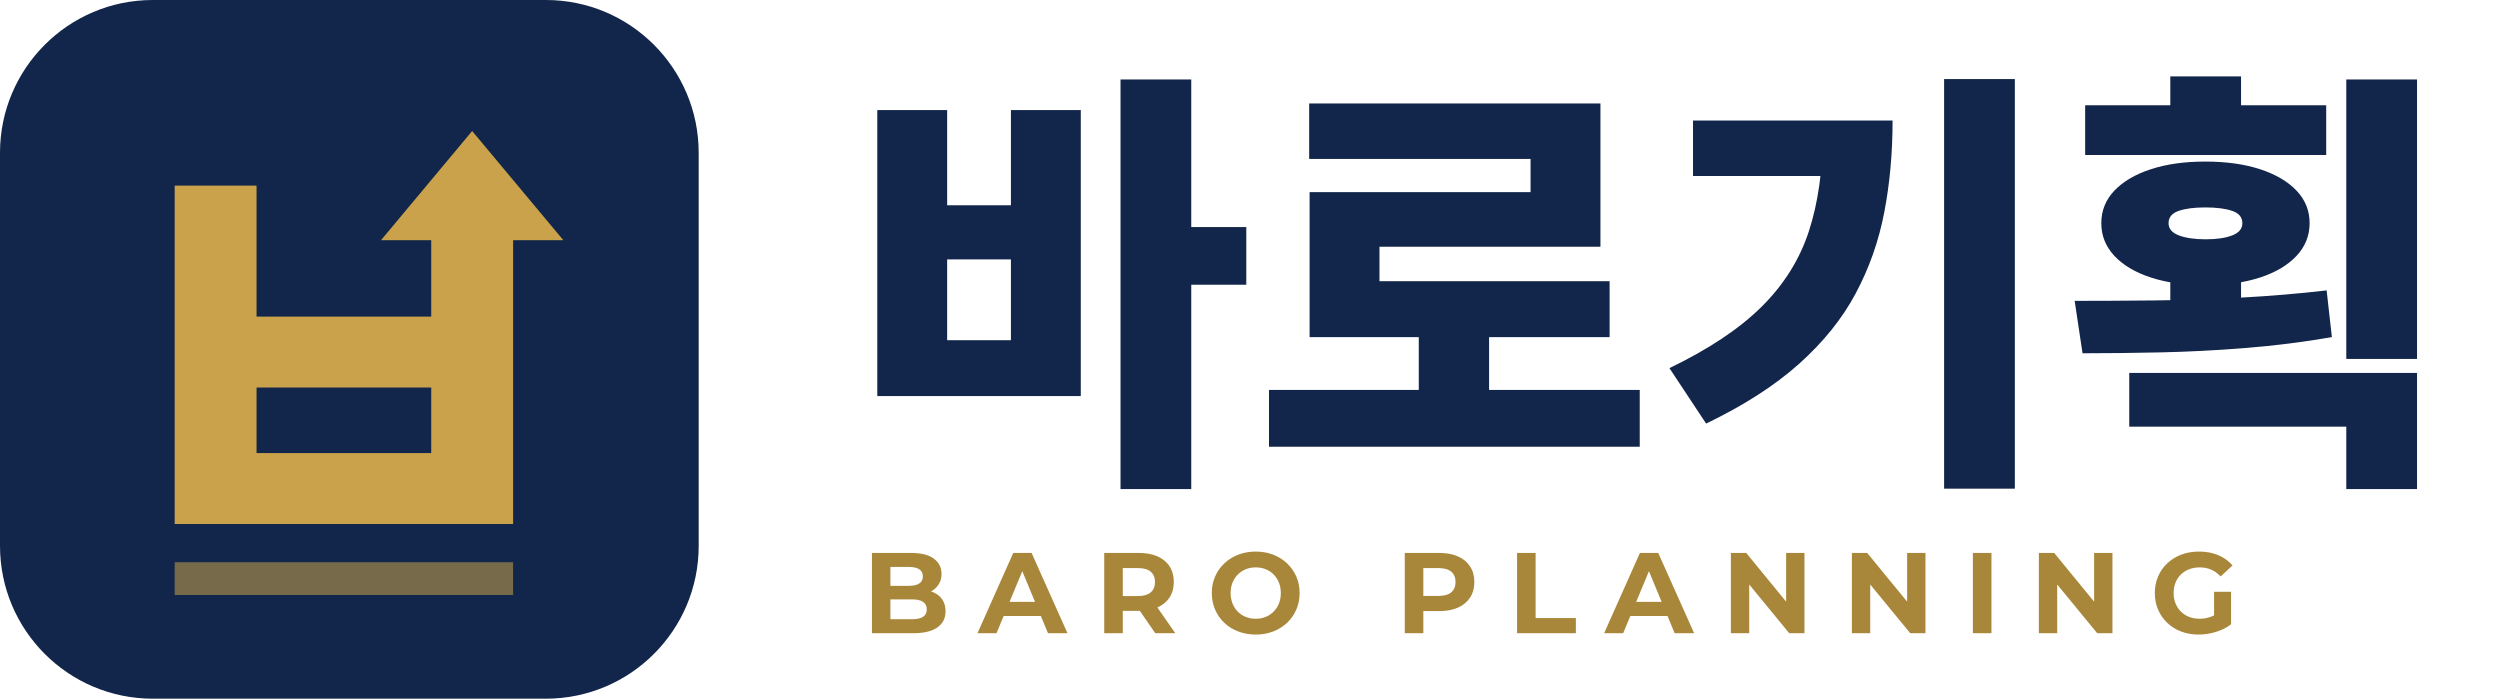
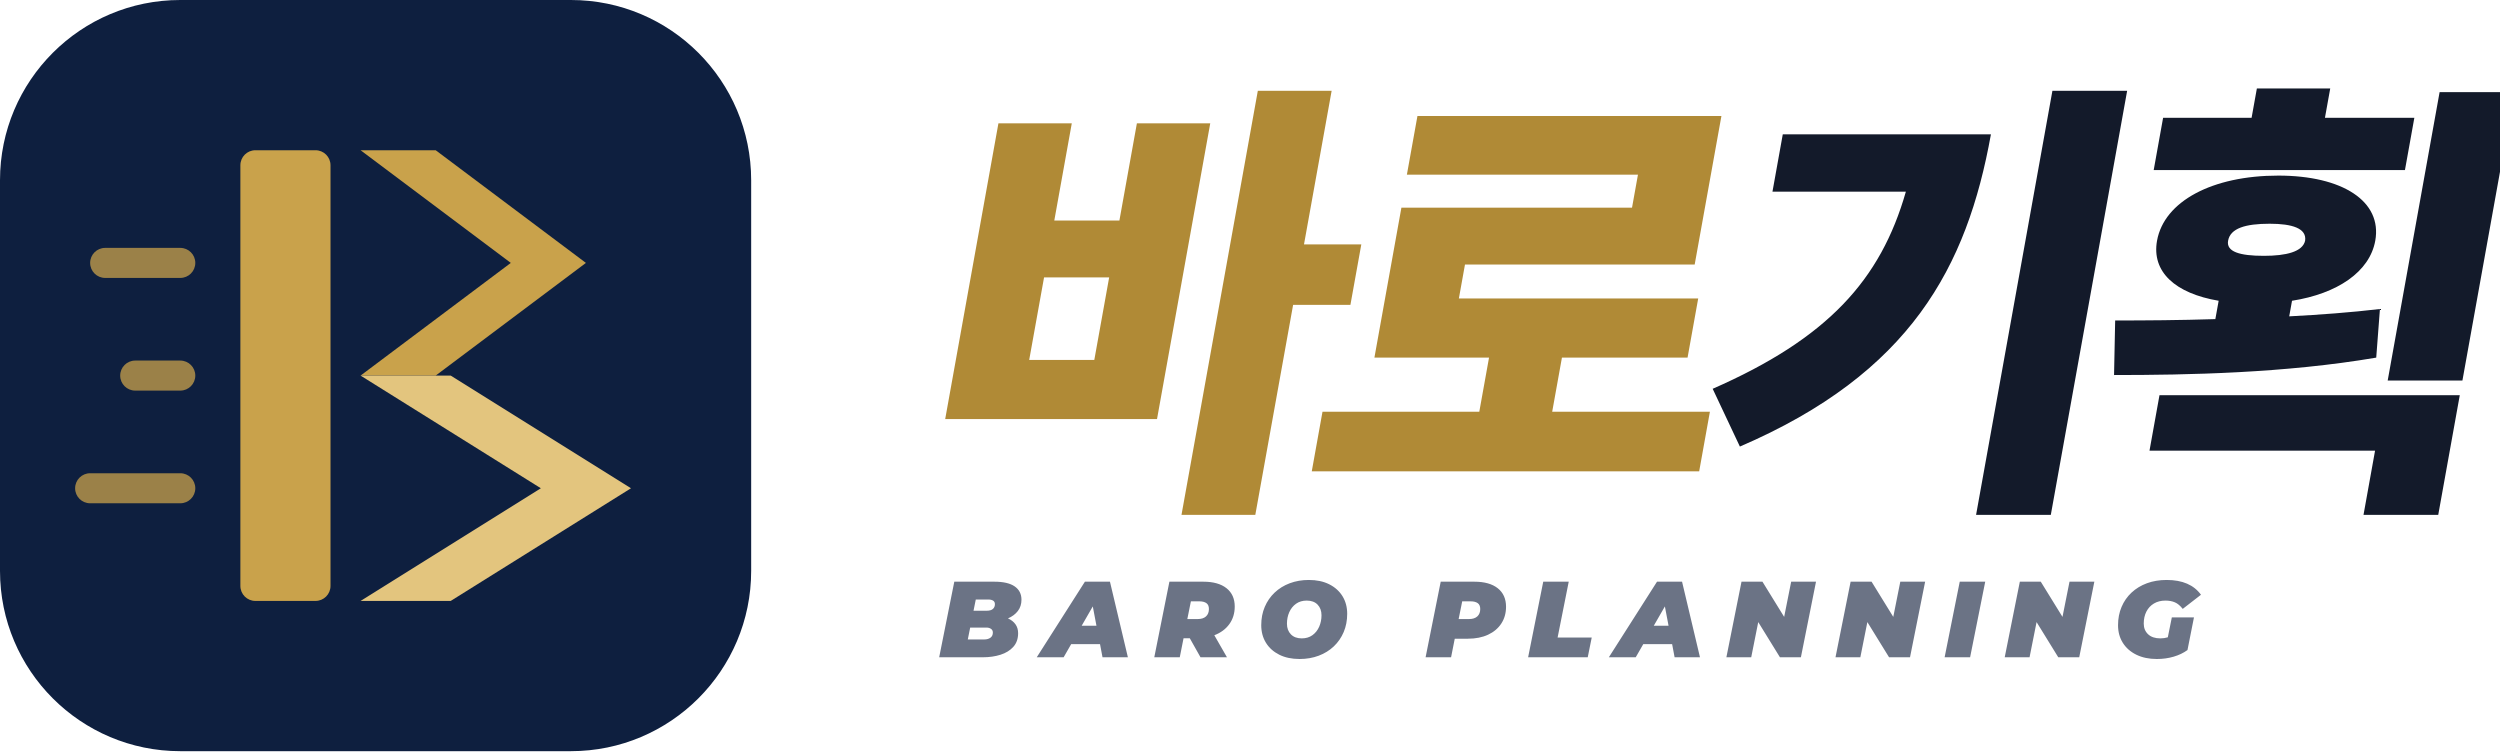
- <svg xmlns="http://www.w3.org/2000/svg" viewBox="0 0 229 64">
-   <g transform="translate(0 0) scale(1.0)">
-     <rect x="0" y="0" width="64" height="64" rx="14" fill="#12254A" />
-     <path fill="#C9A24B" d="M16 17h7.5v12h16V22h-4.6L43.25 12l8.35 10H47v26H16z M23.5 35.5V41.5h16V35.5z" />
-     <path fill="#C9A24B" d="M16 51.5h31v3H16z" opacity=".55" />
+ <svg xmlns="http://www.w3.org/2000/svg" viewBox="0 0 213 64">
+   <g transform="scale(.64)">
+     <rect width="100" height="100" rx="24" fill="#0E1F3F" />
+     <g transform="translate(4 0)">
+       <rect x="28" y="20" width="12" height="60" rx="2" fill="#C9A24B" />
+       <path d="M44 20h10l20 15-20 15H44l20-15z" fill="#C9A24B" />
+       <path d="M44 50h12l24 15-24 15H44l24-15z" fill="#E3C57E" />
+       <g fill="#C9A24B" opacity=".75">
+         <rect x="8" y="33" width="14" height="4" rx="2" />
+         <rect x="12" y="48" width="10" height="4" rx="2" />
+         <rect x="6" y="63" width="16" height="4" rx="2" />
+       </g>
+     </g>
  </g>
-   <path fill="#12254A" d="M102.64 7.28H109.12V44.8H102.64ZM107.72 20.8H114.16V26.08H107.72ZM80.36 10.08H86.76V18.8H92.6V10.08H99.0V36.28H80.36ZM86.76 23.76V31.16H92.6V23.76Z M116.24 35.72H150.2V40.92H116.24ZM129.96 29.12H136.4V37.8H129.96ZM119.92 9.48H146.6V22.6H126.36V28.24H119.96V17.6H140.2V14.56H119.92ZM119.96 25.76H147.44V30.88H119.96Z M178.08 7.24H184.56V44.76H178.08ZM166.96 11.04H173.36Q173.36 15.48 172.6 19.44Q171.84 23.4 169.98 26.88Q168.12 30.36 164.78 33.34Q161.44 36.32 156.28 38.8L152.92 33.72Q158.32 31.12 161.38 28.08Q164.44 25.04 165.7 21.16Q166.96 17.28 166.96 12.24ZM155.08 11.04H170.08V16.12H155.08Z M191 9.64H213.08V14.2H191ZM202 14.8Q204.88 14.8 207.02 15.5Q209.16 16.2 210.36 17.46Q211.56 18.72 211.56 20.44Q211.56 22.16 210.36 23.44Q209.16 24.72 207.02 25.42Q204.88 26.12 202 26.12Q199.16 26.12 197.02 25.42Q194.88 24.72 193.68 23.44Q192.48 22.16 192.48 20.44Q192.48 18.72 193.68 17.46Q194.88 16.2 197.02 15.5Q199.16 14.8 202 14.8ZM202 19.0Q200.48 19.0 199.56 19.32Q198.64 19.64 198.64 20.44Q198.64 21.2 199.58 21.56Q200.52 21.92 202.04 21.92Q203.56 21.92 204.48 21.56Q205.4 21.2 205.4 20.44Q205.4 19.64 204.48 19.32Q203.56 19.0 202 19.0ZM198.8 7.0H205.28V11.92H198.8ZM198.8 23.76H205.28V29.08H198.8ZM214.92 7.28H221.4V32.88H214.92ZM195.04 34.16H221.4V44.8H214.92V39.08H195.04ZM190.76 32.36 190.04 27.56Q193.4 27.56 197.3 27.52Q201.2 27.48 205.28 27.26Q209.36 27.04 213.12 26.6L213.6 30.88Q209.68 31.56 205.66 31.88Q201.64 32.2 197.84 32.28Q194.04 32.36 190.76 32.36Z" />
-   <path fill="#A8873A" d="M79.871 58.0V50.65H83.463Q84.849 50.65 85.547 51.175Q86.245 51.7 86.245 52.561Q86.245 53.139 85.962 53.564Q85.678 53.989 85.184 54.22Q84.691 54.451 84.05 54.451L84.25 54.02Q84.943 54.02 85.478 54.246Q86.014 54.472 86.313 54.913Q86.612 55.354 86.612 55.995Q86.612 56.94 85.867 57.47Q85.121 58.0 83.672 58.0ZM81.562 56.719H83.546Q84.208 56.719 84.549 56.504Q84.891 56.288 84.891 55.816Q84.891 55.354 84.549 55.128Q84.208 54.903 83.546 54.903H81.436V53.663H83.252Q83.872 53.663 84.203 53.448Q84.534 53.233 84.534 52.792Q84.534 52.361 84.203 52.146Q83.872 51.931 83.252 51.931H81.562Z M89.538 58.0 92.814 50.65H94.494L97.78 58.0H95.995L93.307 51.511H93.979L91.281 58.0ZM91.176 56.425 91.627 55.133H95.407L95.869 56.425Z M101.147 58.0V50.65H104.286Q105.819 50.65 106.67 51.359Q107.52 52.068 107.52 53.317Q107.52 54.136 107.132 54.729Q106.743 55.322 106.029 55.638Q105.316 55.953 104.328 55.953H102.092L102.848 55.207V58.0ZM105.819 58.0 103.982 55.333H105.798L107.657 58.0ZM102.848 55.396 102.092 54.598H104.234Q105.021 54.598 105.41 54.257Q105.798 53.916 105.798 53.317Q105.798 52.708 105.41 52.372Q105.021 52.036 104.234 52.036H102.092L102.848 51.227Z M115.034 58.126Q114.163 58.126 113.423 57.843Q112.682 57.559 112.142 57.044Q111.601 56.53 111.302 55.837Q111.002 55.144 111.002 54.325Q111.002 53.506 111.302 52.813Q111.601 52.12 112.147 51.605Q112.693 51.091 113.428 50.808Q114.163 50.524 115.024 50.524Q115.895 50.524 116.625 50.808Q117.355 51.091 117.896 51.605Q118.436 52.12 118.741 52.808Q119.045 53.495 119.045 54.325Q119.045 55.144 118.741 55.842Q118.436 56.541 117.896 57.05Q117.355 57.559 116.625 57.843Q115.895 58.126 115.034 58.126ZM115.024 56.677Q115.517 56.677 115.932 56.509Q116.347 56.341 116.662 56.026Q116.977 55.711 117.15 55.281Q117.323 54.85 117.323 54.325Q117.323 53.8 117.15 53.37Q116.977 52.939 116.667 52.624Q116.357 52.309 115.937 52.141Q115.517 51.973 115.024 51.973Q114.53 51.973 114.116 52.141Q113.701 52.309 113.386 52.624Q113.071 52.939 112.898 53.37Q112.724 53.8 112.724 54.325Q112.724 54.84 112.898 55.275Q113.071 55.711 113.381 56.026Q113.69 56.341 114.11 56.509Q114.53 56.677 115.024 56.677Z M128.677 58.0V50.65H131.858Q132.845 50.65 133.559 50.97Q134.273 51.291 134.661 51.889Q135.05 52.487 135.05 53.317Q135.05 54.136 134.661 54.734Q134.273 55.333 133.559 55.653Q132.845 55.974 131.858 55.974H129.621L130.377 55.207V58.0ZM130.377 55.396 129.621 54.587H131.763Q132.551 54.587 132.94 54.252Q133.328 53.916 133.328 53.317Q133.328 52.708 132.94 52.372Q132.551 52.036 131.763 52.036H129.621L130.377 51.227Z M138.963 58.0V50.65H140.663V56.614H144.349V58.0Z M146.939 58.0 150.215 50.65H151.895L155.181 58.0H153.396L150.708 51.511H151.38L148.682 58.0ZM148.577 56.425 149.028 55.133H152.808L153.27 56.425Z M158.548 58.0V50.65H159.955L164.291 55.942H163.609V50.65H165.289V58.0H163.892L159.545 52.708H160.228V58.0Z M169.632 58.0V50.65H171.039L175.375 55.942H174.693V50.65H176.373V58.0H174.976L170.629 52.708H171.312V58.0Z M180.716 58.0V50.65H182.417V58.0Z M186.76 58.0V50.65H188.167L192.503 55.942H191.821V50.65H193.501V58.0H192.104L187.757 52.708H188.44V58.0Z M201.393 58.126Q200.521 58.126 199.791 57.848Q199.062 57.569 198.521 57.055Q197.98 56.541 197.681 55.847Q197.382 55.154 197.382 54.325Q197.382 53.495 197.681 52.802Q197.98 52.109 198.526 51.595Q199.072 51.081 199.807 50.802Q200.542 50.524 201.424 50.524Q202.401 50.524 203.183 50.849Q203.965 51.175 204.501 51.794L203.409 52.803Q203.01 52.383 202.537 52.178Q202.065 51.973 201.508 51.973Q200.973 51.973 200.532 52.141Q200.091 52.309 199.77 52.624Q199.45 52.939 199.277 53.37Q199.104 53.8 199.104 54.325Q199.104 54.84 199.277 55.27Q199.45 55.7 199.77 56.021Q200.091 56.341 200.526 56.509Q200.962 56.677 201.487 56.677Q201.991 56.677 202.469 56.514Q202.947 56.352 203.398 55.963L204.364 57.191Q203.766 57.643 202.973 57.885Q202.18 58.126 201.393 58.126ZM204.364 57.191 202.81 56.971V54.209H204.364Z" />
+   <path fill="#B08A36" d="M113.456 7.734H107.167L100.663 43.867H106.952L110.173 25.977H115.055L115.984 20.82H111.101ZM91.316 10.508H85.066L80.531 35.703H98.578L103.113 10.508H96.863L95.373 18.789H89.826ZM87.688 30.664 88.954 23.633H94.501L93.235 30.664Z M145.684 35.078H132.247L133.077 30.469H143.78L144.687 25.43H124.296L124.816 22.539H144.387L146.665 9.883H120.766L119.866 14.883H139.554L139.048 17.695H119.399L117.1 30.469H126.866L126.036 35.078H112.677L111.763 40.156H144.77Z" />
+   <path fill="#131A2A" d="M181.233 7.734H174.866L168.362 43.867H174.729ZM169.627 11.445H151.893L151.014 16.328H162.381C160.223 23.867 155.717 28.828 145.92 33.125L148.238 38.047C162.761 31.797 167.588 22.773 169.627 11.445Z M205.702 10.039H198.085L198.535 7.539H192.285L191.835 10.039H184.296L183.495 14.492H204.901ZM194.113 14.961C188.488 14.961 184.384 17.148 183.779 20.508C183.301 23.164 185.334 25.0 189.03 25.625L188.748 27.188C185.704 27.285 182.809 27.305 180.212 27.305L180.117 31.953C186.367 31.953 194.677 31.797 202.455 30.469L202.77 26.328C200.276 26.621 197.663 26.816 195.041 26.953L195.28 25.625C199.139 25.02 201.895 23.164 202.373 20.508C202.977 17.148 199.582 14.961 194.113 14.961ZM193.375 19.062C195.289 19.062 196.547 19.453 196.396 20.508C196.188 21.445 194.797 21.797 192.883 21.797C190.813 21.797 189.665 21.445 189.834 20.508C190.023 19.453 191.305 19.062 193.375 19.062ZM214.221 7.852H207.854L203.431 32.422H209.798ZM209.573 33.672H183.988L183.137 38.398H202.355L201.371 43.867H207.738Z" />
+   <path fill="#6B7385" d="M80.018 56.0 81.306 49.56H84.72Q85.87 49.56 86.449 49.96Q87.029 50.36 87.029 51.096Q87.029 51.658 86.721 52.058Q86.412 52.458 85.879 52.688Q86.293 52.872 86.518 53.189Q86.744 53.507 86.744 53.948Q86.744 54.657 86.334 55.112Q85.925 55.568 85.244 55.784Q84.563 56.0 83.735 56.0ZM82.456 54.482H83.855Q84.177 54.482 84.384 54.335Q84.591 54.188 84.591 53.893Q84.591 53.682 84.43 53.576Q84.269 53.47 84.057 53.47H82.659ZM82.944 52.035H84.048Q84.425 52.035 84.595 51.883Q84.766 51.731 84.766 51.474Q84.766 51.271 84.614 51.175Q84.462 51.078 84.195 51.078H83.137Z M88.331 56.0 92.434 49.56H94.568L96.096 56.0H93.934L93.722 54.878H91.266L90.622 56.0ZM92.158 53.314H93.418L93.106 51.667Z M98.345 56.0 99.633 49.56H102.522Q103.801 49.56 104.5 50.117Q105.199 50.673 105.199 51.676Q105.199 52.541 104.739 53.176Q104.279 53.81 103.46 54.123L104.537 56.0H102.283L101.372 54.381H100.838L100.516 56.0ZM101.16 52.743H102.053Q102.504 52.743 102.752 52.518Q103 52.292 103 51.888Q103 51.538 102.784 51.386Q102.568 51.234 102.191 51.234H101.464Z M110.724 56.147Q109.721 56.147 108.99 55.779Q108.258 55.411 107.858 54.763Q107.458 54.114 107.458 53.268Q107.458 52.412 107.757 51.708Q108.056 51.004 108.599 50.489Q109.142 49.974 109.887 49.693Q110.632 49.413 111.515 49.413Q112.518 49.413 113.249 49.781Q113.981 50.149 114.381 50.797Q114.781 51.446 114.781 52.292Q114.781 53.148 114.482 53.852Q114.183 54.556 113.64 55.071Q113.098 55.586 112.352 55.867Q111.607 56.147 110.724 56.147ZM110.908 54.39Q111.442 54.39 111.819 54.119Q112.196 53.847 112.394 53.396Q112.592 52.946 112.592 52.421Q112.592 51.86 112.26 51.515Q111.929 51.17 111.331 51.17Q110.798 51.17 110.42 51.441Q110.043 51.713 109.845 52.159Q109.648 52.605 109.648 53.139Q109.648 53.7 109.983 54.045Q110.319 54.39 110.908 54.39Z  M121.461 56.0 122.749 49.56H125.61Q126.907 49.56 127.611 50.121Q128.315 50.682 128.315 51.694Q128.315 52.504 127.915 53.12Q127.514 53.737 126.783 54.077Q126.052 54.418 125.058 54.418H123.945L123.632 56.0ZM124.276 52.743H125.168Q125.619 52.743 125.868 52.518Q126.116 52.292 126.116 51.888Q126.116 51.538 125.9 51.386Q125.684 51.234 125.306 51.234H124.58Z M130.196 56.0 131.484 49.56H133.656L132.708 54.316H135.615L135.275 56.0Z M137.074 56.0 141.177 49.56H143.311L144.838 56.0H142.676L142.465 54.878H140.008L139.364 56.0ZM140.901 53.314H142.161L141.848 51.667Z M147.088 56.0 148.376 49.56H150.161L152.01 52.559L152.608 49.56H154.724L153.436 56.0H151.651L149.802 53.001L149.204 56.0Z M156.385 56.0 157.673 49.56H159.458L161.307 52.559L161.905 49.56H164.021L162.733 56.0H160.948L159.099 53.001L158.501 56.0Z M165.682 56.0 166.97 49.56H169.141L167.853 56.0Z M170.802 56.0 172.09 49.56H173.874L175.724 52.559L176.322 49.56H178.438L177.15 56.0H175.365L173.516 53.001L172.918 56.0Z M183.76 56.147Q182.766 56.147 182.021 55.784Q181.276 55.42 180.867 54.772Q180.457 54.123 180.457 53.268Q180.457 52.421 180.756 51.713Q181.055 51.004 181.607 50.489Q182.159 49.974 182.918 49.693Q183.677 49.413 184.597 49.413Q185.609 49.413 186.341 49.73Q187.072 50.048 187.523 50.673L185.968 51.878Q185.655 51.474 185.306 51.322Q184.956 51.17 184.496 51.17Q183.935 51.17 183.516 51.418Q183.098 51.667 182.872 52.108Q182.647 52.55 182.647 53.13Q182.647 53.691 183.019 54.04Q183.392 54.39 184.064 54.39Q184.395 54.39 184.698 54.298L185.039 52.605H186.925L186.373 55.384Q185.867 55.752 185.195 55.949Q184.524 56.147 183.76 56.147Z" />
</svg>
